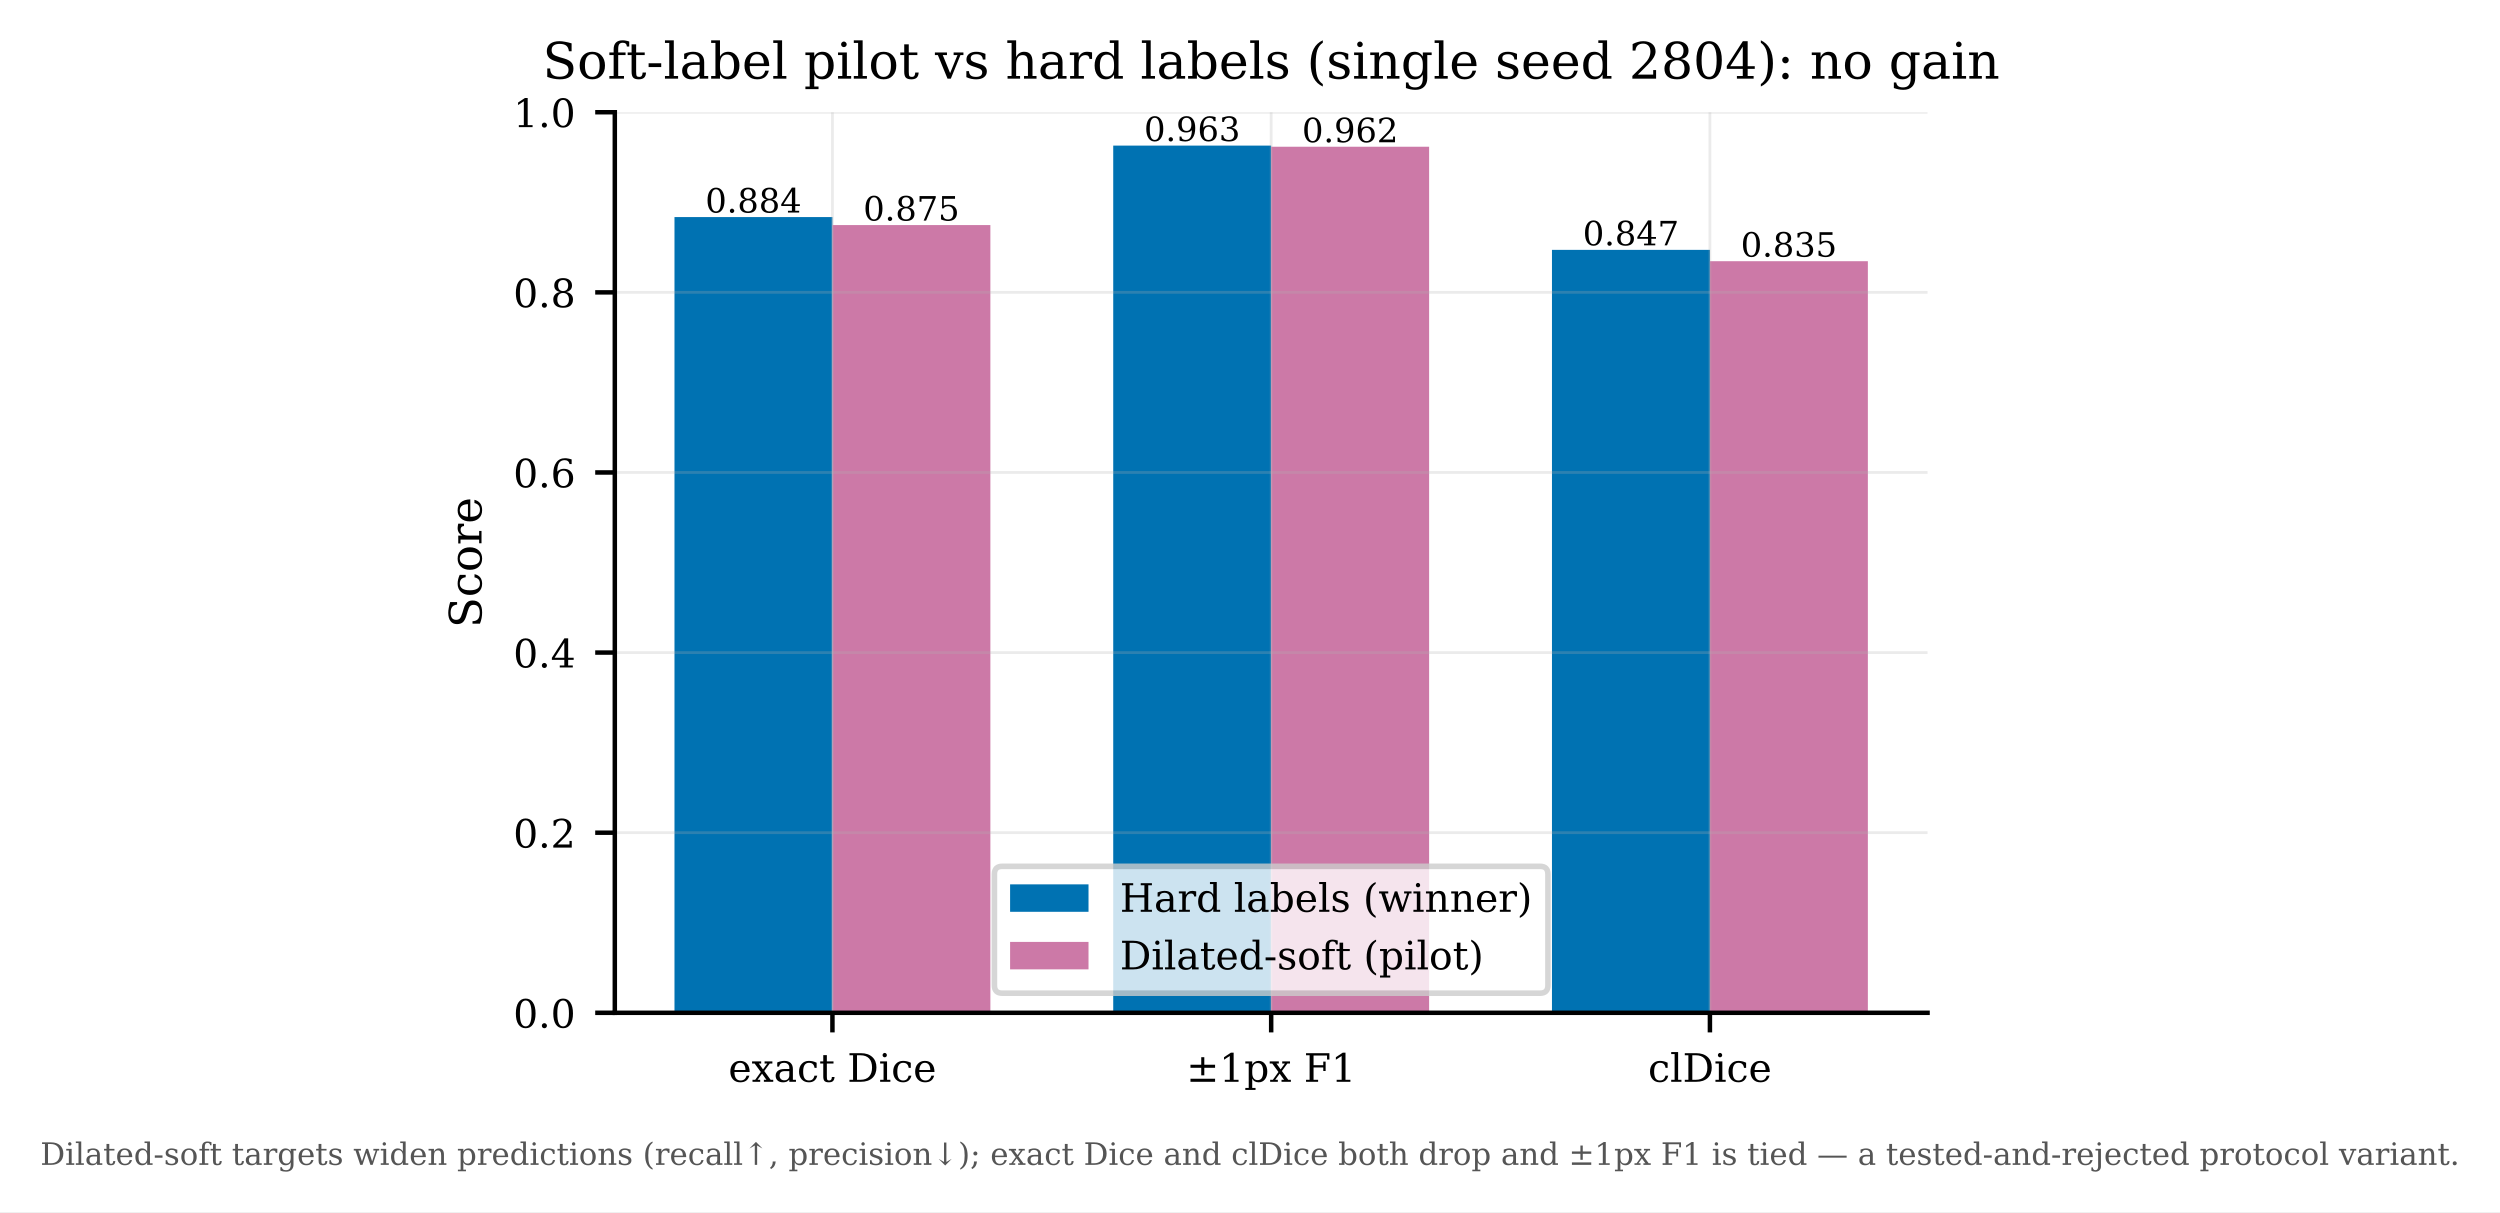
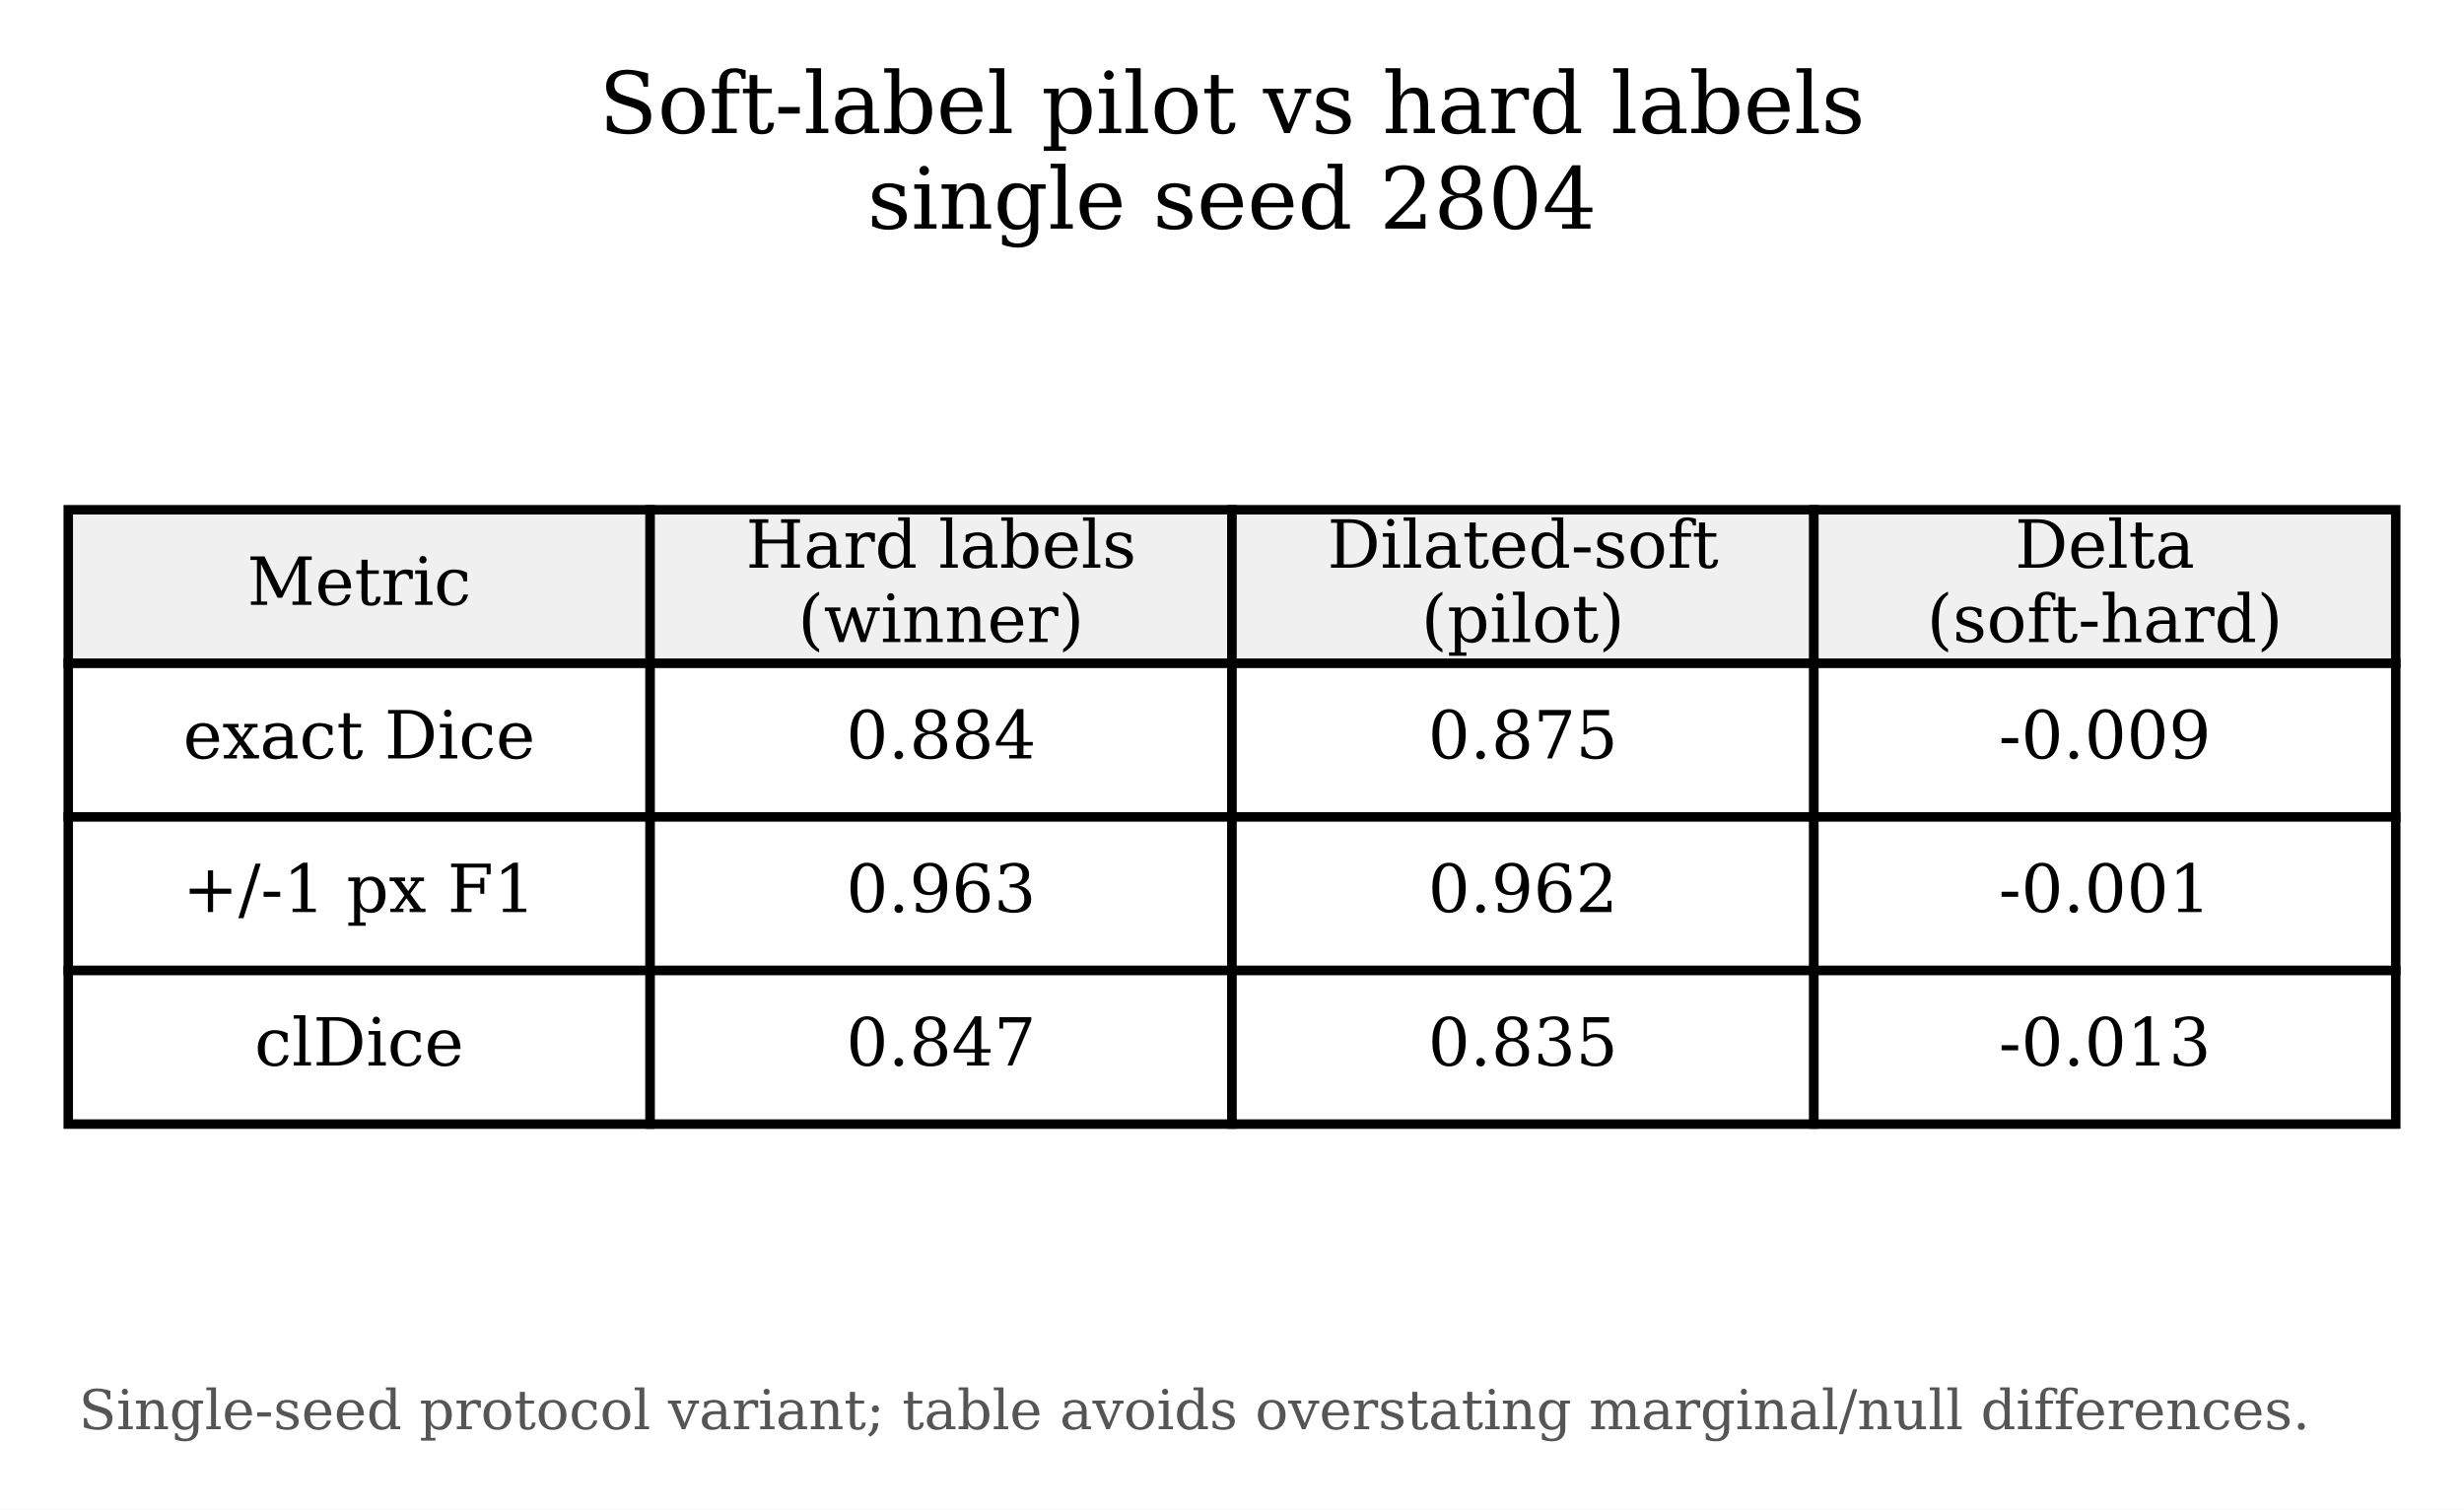
- <svg xmlns="http://www.w3.org/2000/svg" xmlns:xlink="http://www.w3.org/1999/xlink" width="446.324pt" height="216.381pt" viewBox="0 0 446.324 216.381" version="1.1">
+ <svg xmlns="http://www.w3.org/2000/svg" width="259.92pt" height="159.243pt" viewBox="0 0 259.92 159.243" version="1.1">
  <defs>
    <style type="text/css">*{stroke-linejoin: round; stroke-linecap: butt}</style>
  </defs>
  <g id="figure_1">
    <g id="patch_1">
-       <path d="M 0 216.381 L 446.324 216.381 L 446.324 0 L 0 0 z " style="fill: #ffffff" />
+       <path d="M -0 159.243 L 259.92 159.243 L 259.92 0 L -0 0 z " style="fill: #ffffff" />
    </g>
    <g id="axes_1">
-       <g id="patch_2">
-         <path d="M 109.762 180.815 L 344.122 180.815 L 344.122 20.039 L 109.762 20.039 z " style="fill: #ffffff" />
-       </g>
-       <g id="patch_3">
-         <path d="M 120.415 180.815 L 148.613 180.815 L 148.613 38.753 L 120.415 38.753 z " clip-path="url(#p2c67cfdafd)" style="fill: #0072b2" />
-       </g>
-       <g id="patch_4">
-         <path d="M 198.743 180.815 L 226.942 180.815 L 226.942 25.992 L 198.743 25.992 z " clip-path="url(#p2c67cfdafd)" style="fill: #0072b2" />
-       </g>
-       <g id="patch_5">
-         <path d="M 277.072 180.815 L 305.271 180.815 L 305.271 44.603 L 277.072 44.603 z " clip-path="url(#p2c67cfdafd)" style="fill: #0072b2" />
-       </g>
-       <g id="patch_6">
-         <path d="M 148.613 180.815 L 176.811 180.815 L 176.811 40.181 L 148.613 40.181 z " clip-path="url(#p2c67cfdafd)" style="fill: #cc79a7" />
-       </g>
-       <g id="patch_7">
-         <path d="M 226.942 180.815 L 255.14 180.815 L 255.14 26.196 L 226.942 26.196 z " clip-path="url(#p2c67cfdafd)" style="fill: #cc79a7" />
-       </g>
-       <g id="patch_8">
-         <path d="M 305.271 180.815 L 333.469 180.815 L 333.469 46.627 L 305.271 46.627 z " clip-path="url(#p2c67cfdafd)" style="fill: #cc79a7" />
-       </g>
-       <g id="matplotlib.axis_1">
-         <g id="xtick_1">
-           <g id="line2d_1">
-             <path d="M 148.613 180.815 L 148.613 20.039 " clip-path="url(#p2c67cfdafd)" style="fill: none; stroke: #b0b0b0; stroke-opacity: 0.25; stroke-width: 0.5; stroke-linecap: square" />
-           </g>
-           <g id="line2d_2">
-             <defs>
-               <path id="m21698c3a38" d="M 0 0 L 0 3.5 " style="stroke: #000000; stroke-width: 0.8" />
-             </defs>
-             <g>
-               <use xlink:href="#m21698c3a38" x="148.613" y="180.815" style="stroke: #000000; stroke-width: 0.8" />
-             </g>
-           </g>
-           <g id="text_1">
-             <text style="font-size: 7px; font-family: 'DejaVu Serif', serif; text-anchor: middle" x="148.613" y="193.133" transform="rotate(-0 148.6129 193.1335)">exact Dice</text>
-           </g>
+       <g id="table_1">
+         <g id="patch_2">
+           <path d="M 7.2 69.971 L 68.58 69.971 L 68.58 53.771 L 7.2 53.771 z " style="fill: #f0f0f0; stroke: #000000; stroke-linejoin: miter" />
        </g>
-         <g id="xtick_2">
-           <g id="line2d_3">
-             <path d="M 226.942 180.815 L 226.942 20.039 " clip-path="url(#p2c67cfdafd)" style="fill: none; stroke: #b0b0b0; stroke-opacity: 0.25; stroke-width: 0.5; stroke-linecap: square" />
-           </g>
-           <g id="line2d_4">
-             <g>
-               <use xlink:href="#m21698c3a38" x="226.942" y="180.815" style="stroke: #000000; stroke-width: 0.8" />
-             </g>
-           </g>
-           <g id="text_2">
-             <text style="font-size: 7px; font-family: 'DejaVu Serif', serif; text-anchor: middle" x="226.942" y="193.133" transform="rotate(-0 226.9418 193.1335)">±1px F1</text>
-           </g>
+         <g id="text_1">
+           <text style="font-size: 7px; font-family: 'DejaVu Serif', serif; text-anchor: middle" x="37.89" y="63.802" transform="rotate(-0 37.89 63.80219)">Metric</text>
        </g>
-         <g id="xtick_3">
-           <g id="line2d_5">
-             <path d="M 305.271 180.815 L 305.271 20.039 " clip-path="url(#p2c67cfdafd)" style="fill: none; stroke: #b0b0b0; stroke-opacity: 0.25; stroke-width: 0.5; stroke-linecap: square" />
-           </g>
-           <g id="line2d_6">
-             <g>
-               <use xlink:href="#m21698c3a38" x="305.271" y="180.815" style="stroke: #000000; stroke-width: 0.8" />
-             </g>
-           </g>
-           <g id="text_3">
-             <text style="font-size: 7px; font-family: 'DejaVu Serif', serif; text-anchor: middle" x="305.271" y="193.133" transform="rotate(-0 305.2707 193.1335)">clDice</text>
-           </g>
+         <g id="patch_3">
+           <path d="M 68.58 69.971 L 129.96 69.971 L 129.96 53.771 L 68.58 53.771 z " style="fill: #f0f0f0; stroke: #000000; stroke-linejoin: miter" />
+         </g>
+         <g id="text_2">
+           <text style="font-size: 7px; font-family: 'DejaVu Serif', serif" transform="translate(78.67141 59.88295)">Hard labels</text>
+           <text style="font-size: 7px; font-family: 'DejaVu Serif', serif" transform="translate(84.17078 67.72142)">(winner)</text>
+         </g>
+         <g id="patch_4">
+           <path d="M 129.96 69.971 L 191.34 69.971 L 191.34 53.771 L 129.96 53.771 z " style="fill: #f0f0f0; stroke: #000000; stroke-linejoin: miter" />
+         </g>
+         <g id="text_3">
+           <text style="font-size: 7px; font-family: 'DejaVu Serif', serif" transform="translate(140.0115 59.88295)">Dilated-soft</text>
+           <text style="font-size: 7px; font-family: 'DejaVu Serif', serif" transform="translate(149.9258 67.72142)">(pilot)</text>
+         </g>
+         <g id="patch_5">
+           <path d="M 191.34 69.971 L 252.72 69.971 L 252.72 53.771 L 191.34 53.771 z " style="fill: #f0f0f0; stroke: #000000; stroke-linejoin: miter" />
+         </g>
+         <g id="text_4">
+           <text style="font-size: 7px; font-family: 'DejaVu Serif', serif" transform="translate(212.5395 59.88295)">Delta</text>
+           <text style="font-size: 7px; font-family: 'DejaVu Serif', serif" transform="translate(203.2563 67.72142)">(soft-hard)</text>
+         </g>
+         <g id="patch_6">
+           <path d="M 7.2 86.171 L 68.58 86.171 L 68.58 69.971 L 7.2 69.971 z " style="fill: #ffffff; stroke: #000000; stroke-linejoin: miter" />
+         </g>
+         <g id="text_5">
+           <text style="font-size: 7px; font-family: 'DejaVu Serif', serif; text-anchor: middle" x="37.89" y="80.002" transform="rotate(-0 37.89 80.00219)">exact Dice</text>
+         </g>
+         <g id="patch_7">
+           <path d="M 68.58 86.171 L 129.96 86.171 L 129.96 69.971 L 68.58 69.971 z " style="fill: #ffffff; stroke: #000000; stroke-linejoin: miter" />
+         </g>
+         <g id="text_6">
+           <text style="font-size: 7px; font-family: 'DejaVu Serif', serif; text-anchor: middle" x="99.27" y="80.002" transform="rotate(-0 99.27 80.00219)">0.884</text>
+         </g>
+         <g id="patch_8">
+           <path d="M 129.96 86.171 L 191.34 86.171 L 191.34 69.971 L 129.96 69.971 z " style="fill: #ffffff; stroke: #000000; stroke-linejoin: miter" />
+         </g>
+         <g id="text_7">
+           <text style="font-size: 7px; font-family: 'DejaVu Serif', serif; text-anchor: middle" x="160.65" y="80.002" transform="rotate(-0 160.65 80.00219)">0.875</text>
+         </g>
+         <g id="patch_9">
+           <path d="M 191.34 86.171 L 252.72 86.171 L 252.72 69.971 L 191.34 69.971 z " style="fill: #ffffff; stroke: #000000; stroke-linejoin: miter" />
+         </g>
+         <g id="text_8">
+           <text style="font-size: 7px; font-family: 'DejaVu Serif', serif; text-anchor: middle" x="222.03" y="80.002" transform="rotate(-0 222.03 80.00219)">-0.009</text>
+         </g>
+         <g id="patch_10">
+           <path d="M 7.2 102.371 L 68.58 102.371 L 68.58 86.171 L 7.2 86.171 z " style="fill: #ffffff; stroke: #000000; stroke-linejoin: miter" />
+         </g>
+         <g id="text_9">
+           <text style="font-size: 7px; font-family: 'DejaVu Serif', serif; text-anchor: middle" x="37.89" y="96.202" transform="rotate(-0 37.89 96.20219)">+/-1 px F1</text>
+         </g>
+         <g id="patch_11">
+           <path d="M 68.58 102.371 L 129.96 102.371 L 129.96 86.171 L 68.58 86.171 z " style="fill: #ffffff; stroke: #000000; stroke-linejoin: miter" />
+         </g>
+         <g id="text_10">
+           <text style="font-size: 7px; font-family: 'DejaVu Serif', serif; text-anchor: middle" x="99.27" y="96.202" transform="rotate(-0 99.27 96.20219)">0.963</text>
+         </g>
+         <g id="patch_12">
+           <path d="M 129.96 102.371 L 191.34 102.371 L 191.34 86.171 L 129.96 86.171 z " style="fill: #ffffff; stroke: #000000; stroke-linejoin: miter" />
+         </g>
+         <g id="text_11">
+           <text style="font-size: 7px; font-family: 'DejaVu Serif', serif; text-anchor: middle" x="160.65" y="96.202" transform="rotate(-0 160.65 96.20219)">0.962</text>
+         </g>
+         <g id="patch_13">
+           <path d="M 191.34 102.371 L 252.72 102.371 L 252.72 86.171 L 191.34 86.171 z " style="fill: #ffffff; stroke: #000000; stroke-linejoin: miter" />
+         </g>
+         <g id="text_12">
+           <text style="font-size: 7px; font-family: 'DejaVu Serif', serif; text-anchor: middle" x="222.03" y="96.202" transform="rotate(-0 222.03 96.20219)">-0.001</text>
+         </g>
+         <g id="patch_14">
+           <path d="M 7.2 118.571 L 68.58 118.571 L 68.58 102.371 L 7.2 102.371 z " style="fill: #ffffff; stroke: #000000; stroke-linejoin: miter" />
+         </g>
+         <g id="text_13">
+           <text style="font-size: 7px; font-family: 'DejaVu Serif', serif; text-anchor: middle" x="37.89" y="112.402" transform="rotate(-0 37.89 112.4022)">clDice</text>
+         </g>
+         <g id="patch_15">
+           <path d="M 68.58 118.571 L 129.96 118.571 L 129.96 102.371 L 68.58 102.371 z " style="fill: #ffffff; stroke: #000000; stroke-linejoin: miter" />
+         </g>
+         <g id="text_14">
+           <text style="font-size: 7px; font-family: 'DejaVu Serif', serif; text-anchor: middle" x="99.27" y="112.402" transform="rotate(-0 99.27 112.4022)">0.847</text>
+         </g>
+         <g id="patch_16">
+           <path d="M 129.96 118.571 L 191.34 118.571 L 191.34 102.371 L 129.96 102.371 z " style="fill: #ffffff; stroke: #000000; stroke-linejoin: miter" />
+         </g>
+         <g id="text_15">
+           <text style="font-size: 7px; font-family: 'DejaVu Serif', serif; text-anchor: middle" x="160.65" y="112.402" transform="rotate(-0 160.65 112.4022)">0.835</text>
+         </g>
+         <g id="patch_17">
+           <path d="M 191.34 118.571 L 252.72 118.571 L 252.72 102.371 L 191.34 102.371 z " style="fill: #ffffff; stroke: #000000; stroke-linejoin: miter" />
+         </g>
+         <g id="text_16">
+           <text style="font-size: 7px; font-family: 'DejaVu Serif', serif; text-anchor: middle" x="222.03" y="112.402" transform="rotate(-0 222.03 112.4022)">-0.013</text>
        </g>
      </g>
-       <g id="matplotlib.axis_2">
-         <g id="ytick_1">
-           <g id="line2d_7">
-             <path d="M 109.762 180.815 L 344.122 180.815 " clip-path="url(#p2c67cfdafd)" style="fill: none; stroke: #b0b0b0; stroke-opacity: 0.25; stroke-width: 0.5; stroke-linecap: square" />
-           </g>
-           <g id="line2d_8">
-             <defs>
-               <path id="m5342cee4c6" d="M 0 0 L -3.5 0 " style="stroke: #000000; stroke-width: 0.8" />
-             </defs>
-             <g>
-               <use xlink:href="#m5342cee4c6" x="109.762" y="180.815" style="stroke: #000000; stroke-width: 0.8" />
-             </g>
-           </g>
-           <g id="text_4">
-             <text style="font-size: 7px; font-family: 'DejaVu Serif', serif; text-anchor: end" x="102.762" y="183.474" transform="rotate(-0 102.7618 183.474)">0.0</text>
-           </g>
-         </g>
-         <g id="ytick_2">
-           <g id="line2d_9">
-             <path d="M 109.762 148.659 L 344.122 148.659 " clip-path="url(#p2c67cfdafd)" style="fill: none; stroke: #b0b0b0; stroke-opacity: 0.25; stroke-width: 0.5; stroke-linecap: square" />
-           </g>
-           <g id="line2d_10">
-             <g>
-               <use xlink:href="#m5342cee4c6" x="109.762" y="148.659" style="stroke: #000000; stroke-width: 0.8" />
-             </g>
-           </g>
-           <g id="text_5">
-             <text style="font-size: 7px; font-family: 'DejaVu Serif', serif; text-anchor: end" x="102.762" y="151.319" transform="rotate(-0 102.7618 151.3188)">0.2</text>
-           </g>
-         </g>
-         <g id="ytick_3">
-           <g id="line2d_11">
-             <path d="M 109.762 116.504 L 344.122 116.504 " clip-path="url(#p2c67cfdafd)" style="fill: none; stroke: #b0b0b0; stroke-opacity: 0.25; stroke-width: 0.5; stroke-linecap: square" />
-           </g>
-           <g id="line2d_12">
-             <g>
-               <use xlink:href="#m5342cee4c6" x="109.762" y="116.504" style="stroke: #000000; stroke-width: 0.8" />
-             </g>
-           </g>
-           <g id="text_6">
-             <text style="font-size: 7px; font-family: 'DejaVu Serif', serif; text-anchor: end" x="102.762" y="119.164" transform="rotate(-0 102.7618 119.1636)">0.4</text>
-           </g>
-         </g>
-         <g id="ytick_4">
-           <g id="line2d_13">
-             <path d="M 109.762 84.349 L 344.122 84.349 " clip-path="url(#p2c67cfdafd)" style="fill: none; stroke: #b0b0b0; stroke-opacity: 0.25; stroke-width: 0.5; stroke-linecap: square" />
-           </g>
-           <g id="line2d_14">
-             <g>
-               <use xlink:href="#m5342cee4c6" x="109.762" y="84.349" style="stroke: #000000; stroke-width: 0.8" />
-             </g>
-           </g>
-           <g id="text_7">
-             <text style="font-size: 7px; font-family: 'DejaVu Serif', serif; text-anchor: end" x="102.762" y="87.008" transform="rotate(-0 102.7618 87.00845)">0.6</text>
-           </g>
-         </g>
-         <g id="ytick_5">
-           <g id="line2d_15">
-             <path d="M 109.762 52.194 L 344.122 52.194 " clip-path="url(#p2c67cfdafd)" style="fill: none; stroke: #b0b0b0; stroke-opacity: 0.25; stroke-width: 0.5; stroke-linecap: square" />
-           </g>
-           <g id="line2d_16">
-             <g>
-               <use xlink:href="#m5342cee4c6" x="109.762" y="52.194" style="stroke: #000000; stroke-width: 0.8" />
-             </g>
-           </g>
-           <g id="text_8">
-             <text style="font-size: 7px; font-family: 'DejaVu Serif', serif; text-anchor: end" x="102.762" y="54.853" transform="rotate(-0 102.7618 54.85325)">0.8</text>
-           </g>
-         </g>
-         <g id="ytick_6">
-           <g id="line2d_17">
-             <path d="M 109.762 20.039 L 344.122 20.039 " clip-path="url(#p2c67cfdafd)" style="fill: none; stroke: #b0b0b0; stroke-opacity: 0.25; stroke-width: 0.5; stroke-linecap: square" />
-           </g>
-           <g id="line2d_18">
-             <g>
-               <use xlink:href="#m5342cee4c6" x="109.762" y="20.039" style="stroke: #000000; stroke-width: 0.8" />
-             </g>
-           </g>
-           <g id="text_9">
-             <text style="font-size: 7px; font-family: 'DejaVu Serif', serif; text-anchor: end" x="102.762" y="22.698" transform="rotate(-0 102.7618 22.69805)">1.0</text>
-           </g>
-         </g>
-         <g id="text_10">
-           <text style="font-size: 8px; font-family: 'DejaVu Serif', serif; text-anchor: middle" x="85.966" y="100.427" transform="rotate(-90 85.96586 100.4266)">Score</text>
-         </g>
-       </g>
-       <g id="patch_9">
-         <path d="M 109.762 180.815 L 109.762 20.039 " style="fill: none; stroke: #000000; stroke-width: 0.8; stroke-linejoin: miter; stroke-linecap: square" />
-       </g>
-       <g id="patch_10">
-         <path d="M 109.762 180.815 L 344.122 180.815 " style="fill: none; stroke: #000000; stroke-width: 0.8; stroke-linejoin: miter; stroke-linecap: square" />
-       </g>
-       <g id="text_11">
-         <text style="font-size: 6px; font-family: 'DejaVu Serif', serif; text-anchor: middle" x="134.514" y="37.949" transform="rotate(-0 134.5137 37.94888)">0.884</text>
-       </g>
-       <g id="text_12">
-         <text style="font-size: 6px; font-family: 'DejaVu Serif', serif; text-anchor: middle" x="162.712" y="39.377" transform="rotate(-0 162.7121 39.37689)">0.875</text>
-       </g>
-       <g id="text_13">
-         <text style="font-size: 6px; font-family: 'DejaVu Serif', serif; text-anchor: middle" x="212.843" y="25.188" transform="rotate(-0 212.8426 25.18841)">0.963</text>
-       </g>
-       <g id="text_14">
-         <text style="font-size: 6px; font-family: 'DejaVu Serif', serif; text-anchor: middle" x="241.041" y="25.393" transform="rotate(-0 241.041 25.3926)">0.962</text>
-       </g>
-       <g id="text_15">
-         <text style="font-size: 6px; font-family: 'DejaVu Serif', serif; text-anchor: middle" x="291.171" y="43.799" transform="rotate(-0 291.1715 43.79904)">0.847</text>
-       </g>
-       <g id="text_16">
-         <text style="font-size: 6px; font-family: 'DejaVu Serif', serif; text-anchor: middle" x="319.37" y="45.823" transform="rotate(-0 319.3699 45.82288)">0.835</text>
-       </g>
      <g id="text_17">
-         <text style="font-size: 9px; font-family: 'DejaVu Serif', serif; text-anchor: middle" x="226.942" y="14.039" transform="rotate(-0 226.9418 14.03859)">Soft-label pilot vs hard labels (single seed 2804): no gain</text>
-       </g>
-       <g id="legend_1">
-         <g id="patch_11">
-           <path d="M 178.932 177.315 L 274.952 177.315 Q 276.352 177.315 276.352 175.915 L 276.352 156.065 Q 276.352 154.665 274.952 154.665 L 178.932 154.665 Q 177.532 154.665 177.532 156.065 L 177.532 175.915 Q 177.532 177.315 178.932 177.315 z " style="fill: #ffffff; opacity: 0.8; stroke: #cccccc; stroke-linejoin: miter" />
-         </g>
-         <g id="patch_12">
-           <path d="M 180.332 162.784 L 194.332 162.784 L 194.332 157.884 L 180.332 157.884 z " style="fill: #0072b2" />
-         </g>
-         <g id="text_18">
-           <text style="font-size: 7px; font-family: 'DejaVu Serif', serif; text-anchor: start" x="199.932" y="162.784" transform="rotate(-0 199.9316 162.7841)">Hard labels (winner)</text>
-         </g>
-         <g id="patch_13">
-           <path d="M 180.332 173.059 L 194.332 173.059 L 194.332 168.159 L 180.332 168.159 z " style="fill: #cc79a7" />
-         </g>
-         <g id="text_19">
-           <text style="font-size: 7px; font-family: 'DejaVu Serif', serif; text-anchor: start" x="199.932" y="173.059" transform="rotate(-0 199.9316 173.0588)">Dilated-soft (pilot)</text>
-         </g>
+         <text style="font-size: 9px; font-family: 'DejaVu Serif', serif" transform="translate(63.19055 14.03859)">Soft-label pilot vs hard labels</text>
+         <text style="font-size: 9px; font-family: 'DejaVu Serif', serif" transform="translate(91.50047 24.11662)">single seed 2804</text>
      </g>
    </g>
-     <g id="text_20">
-       <text style="font-size: 5.5px; font-family: 'DejaVu Serif', serif; text-anchor: middle; fill: #555555" x="223.162" y="207.959" transform="rotate(-0 223.1618 207.9586)">Dilated-soft targets widen predictions (recall↑, precision↓); exact Dice and clDice both drop and ±1px F1 is tied — a tested-and-rejected protocol variant.</text>
+     <g id="text_18">
+       <text style="font-size: 5.8px; font-family: 'DejaVu Serif', serif; text-anchor: middle; fill: #555555" x="126" y="150.755" transform="rotate(-0 126 150.7546)">Single-seed protocol variant; table avoids overstating marginal/null differences.</text>
    </g>
  </g>
-   <defs>
-     <clipPath id="p2c67cfdafd">
-       <rect x="109.762" y="20.039" width="234.36" height="160.776" />
-     </clipPath>
-   </defs>
</svg>
